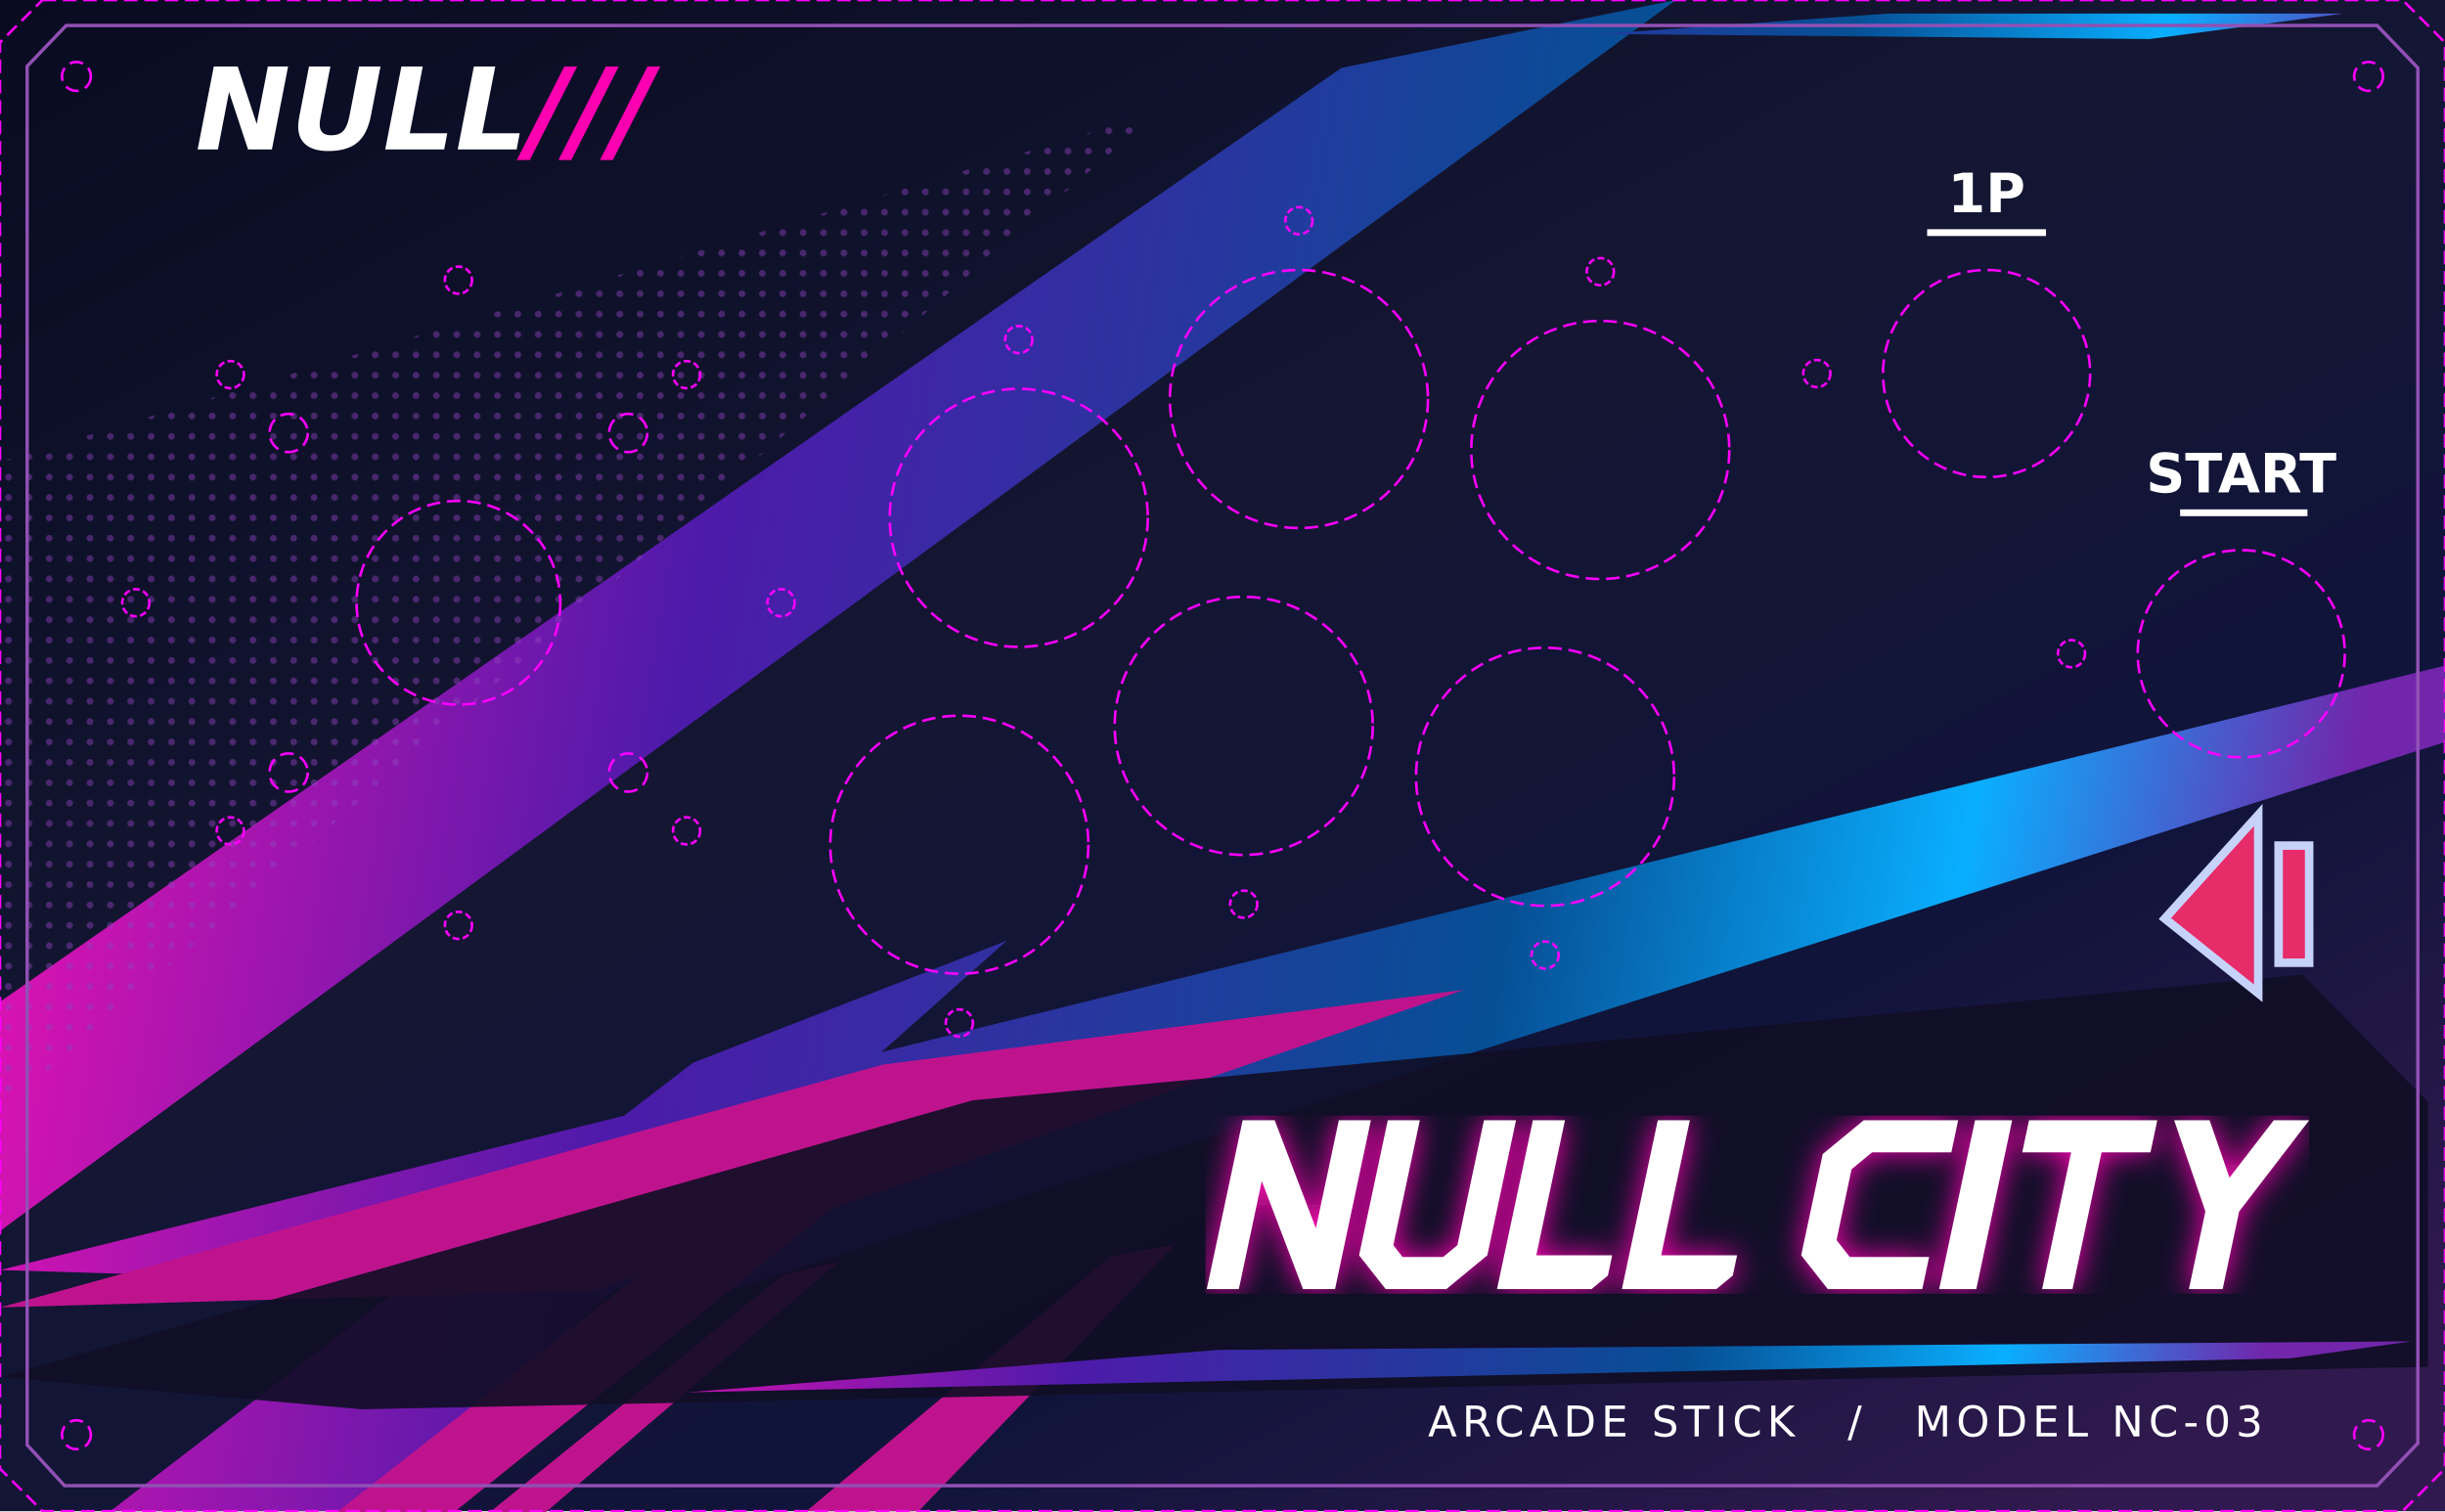
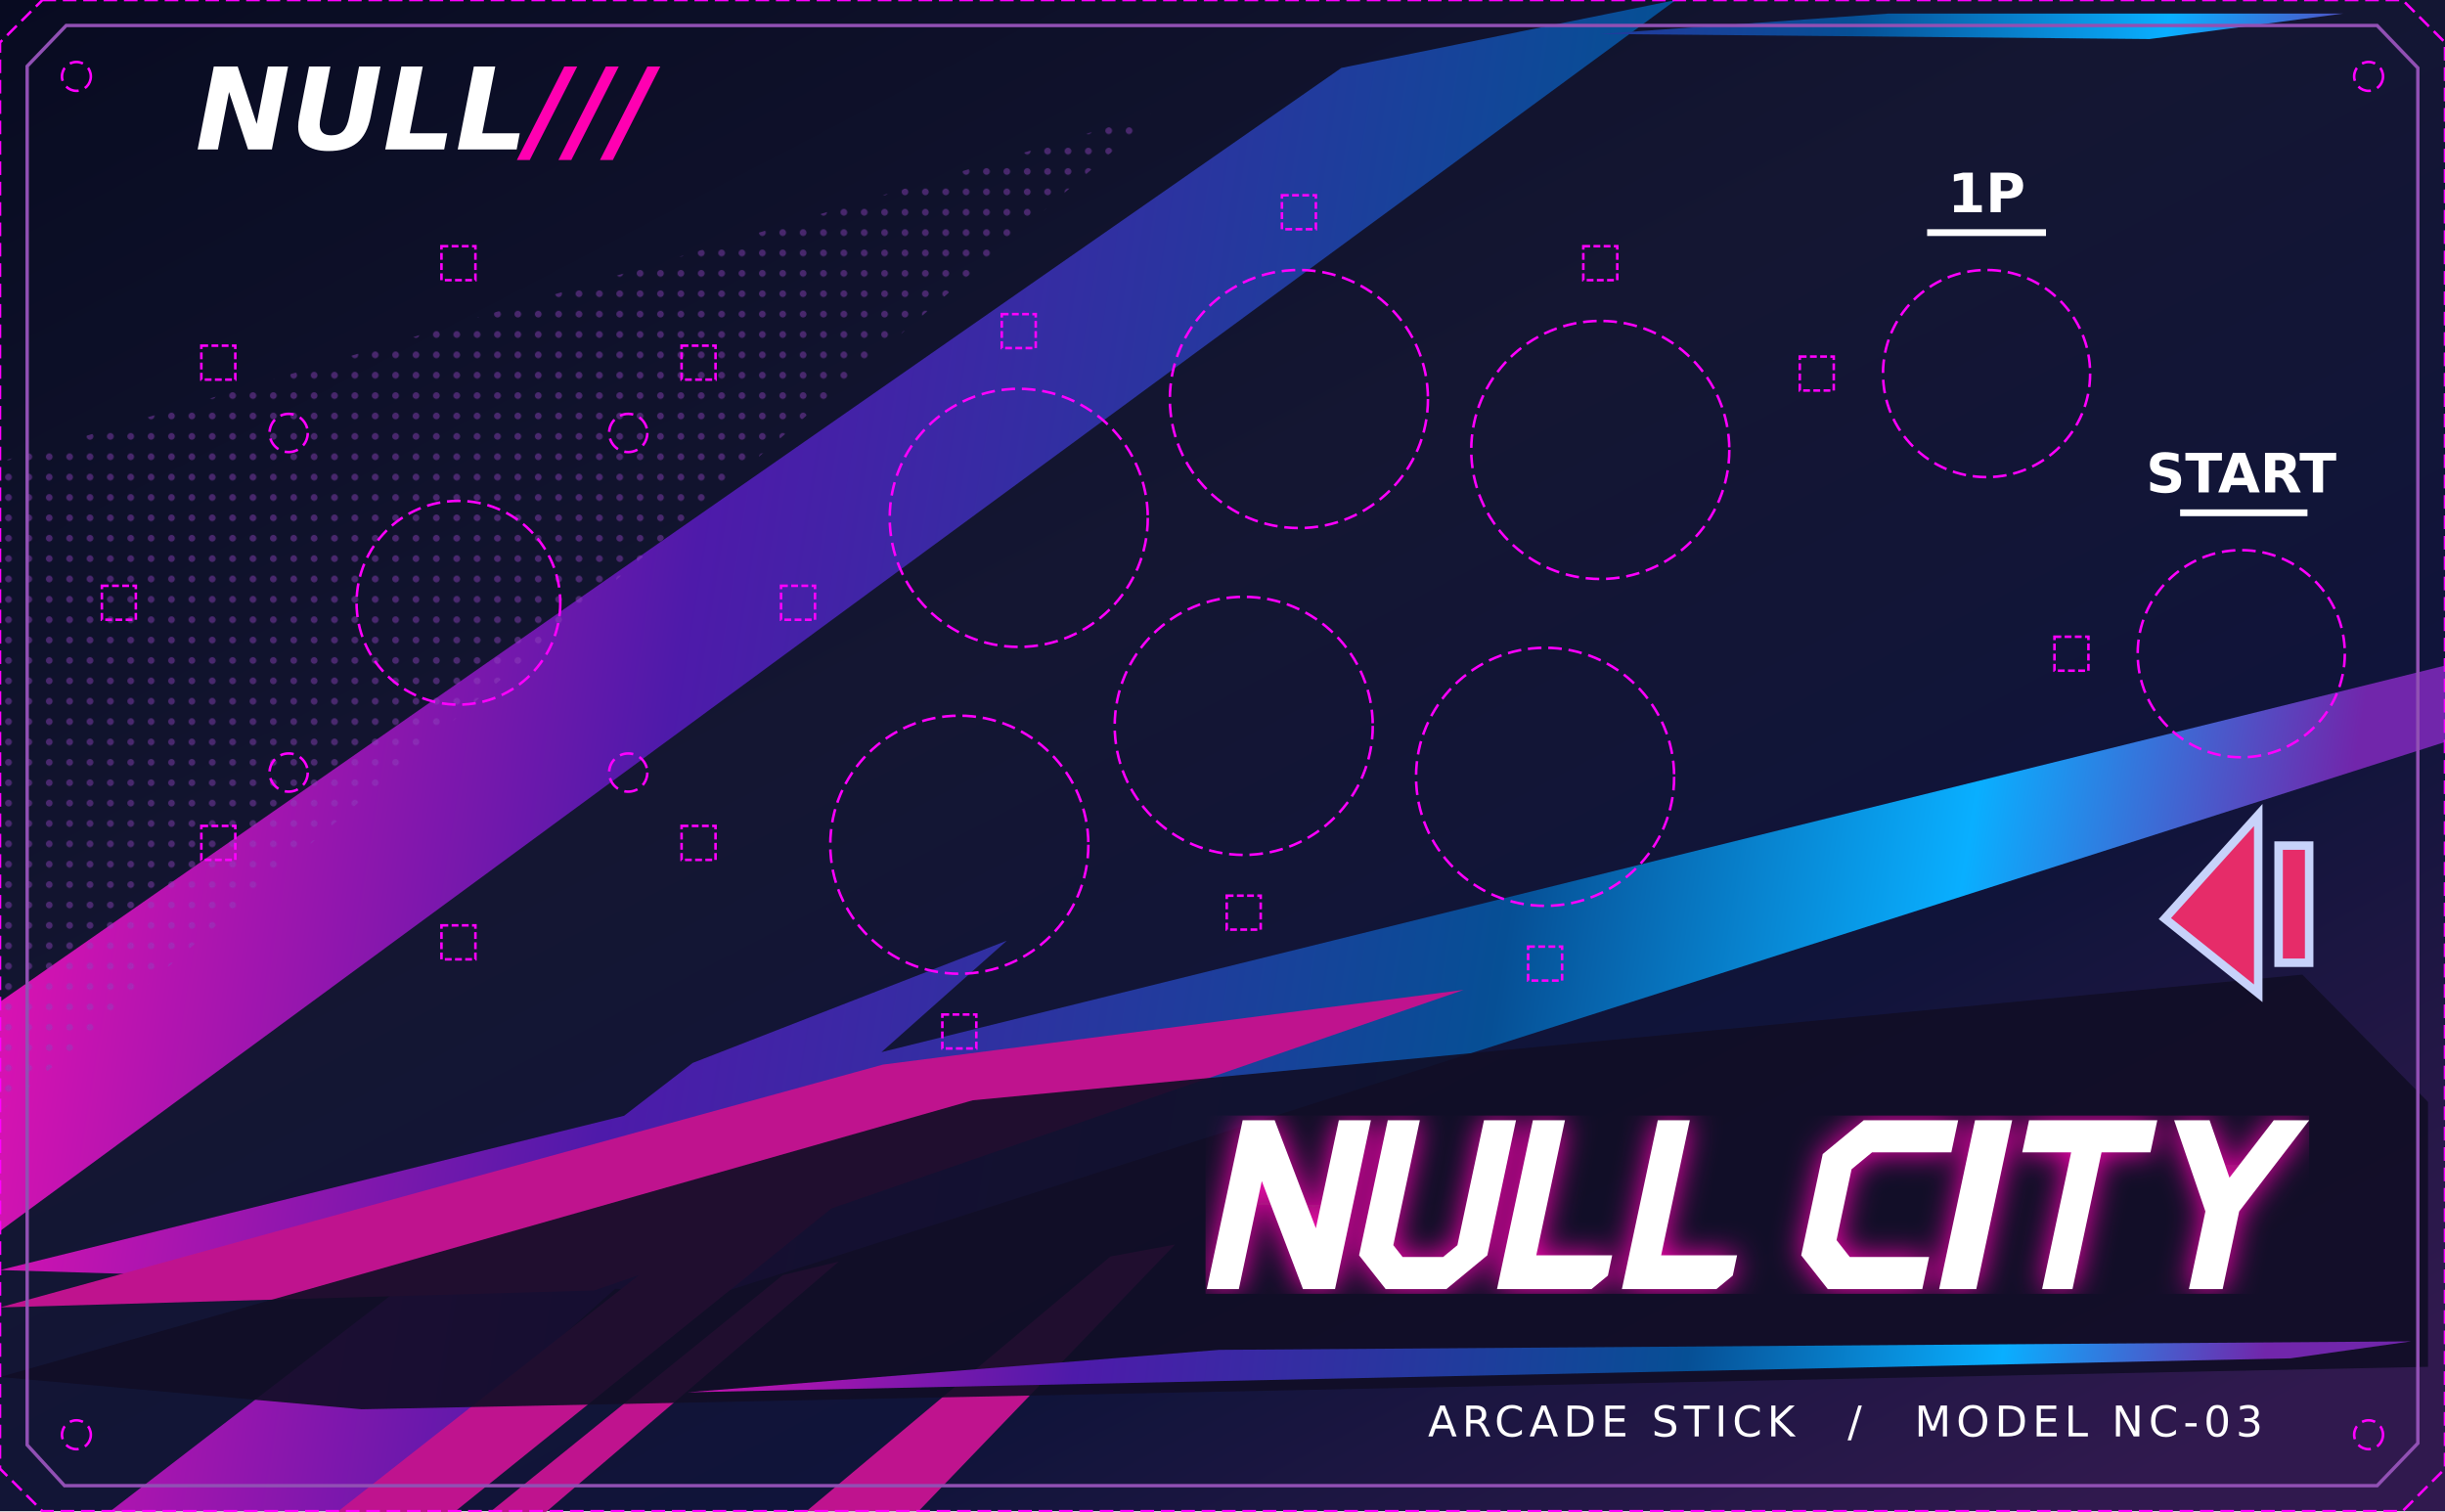
<svg xmlns="http://www.w3.org/2000/svg" width="288mm" height="178mm" viewBox="0 0 1440 890">
  <defs>
    <linearGradient id="base" x2=".84" y2="1" gradientUnits="objectBoundingBox">
      <stop stop-color="#080b21" />
      <stop offset=".44" stop-color="#141632" />
      <stop offset=".75" stop-color="#10143a" />
      <stop offset="1" stop-color="#30194e" />
    </linearGradient>
    <linearGradient id="streak" x2="1" y2=".1">
      <stop stop-color="#ff10b4" />
      <stop offset=".32" stop-color="#4e1aaa" />
      <stop offset=".67" stop-color="#064f95" />
      <stop offset=".85" stop-color="#09afff" />
      <stop offset="1" stop-color="#7126ab" />
    </linearGradient>
    <pattern id="dots" width="12" height="12" patternUnits="userSpaceOnUse">
      <circle cx="5" cy="5" r="2" fill="#8d42bb" />
    </pattern>
    <filter id="glow" x="-.2" y="-.5" width="1.4" height="2">
      <feGaussianBlur stdDeviation="9" />
    </filter>
  </defs>
  <rect width="1440" height="890" fill="url(#base)" />
  <path d="M0 590L790 40 987 0 0 725Z M0 748L1440 392 1440 437 426 761Z M65 890L408 626 593 554 215 890Z" fill="url(#streak)" />
  <path d="M0 272L682 66 0 655Z" fill="url(#dots)" opacity=".45" />
  <path d="M0 770L520 627 862 583 350 760Z M198 891L417 719 498 705 267 891Z M288 891L461 751 494 743 321 891Z M475 890L654 740 692 733 541 890Z" fill="#bf138e" />
  <path d="M0 811L573 648 1356 574 1430 649 1430 805 213 830Z" fill="#100d25" opacity=".91" />
  <path d="M405 820L718 795 1420 790 1349 800Z M942 20L1112 8H1380L1266 23Z" fill="url(#streak)" />
  <path d="M16 39L39 15H1400L1424 40V850L1400 875H38L16 851Z" fill="none" stroke="#9150b4" stroke-width="2" />
  <g font-family="DejaVu Sans" font-weight="bold" fill="#fff">
    <text x="115" y="88" font-size="67" font-style="italic">NULL<tspan fill="#ff00b1"> ///</tspan>
    </text>
    <g text-anchor="middle" font-size="32">
      <text x="1170" y="125">1P</text>
      <text x="1320" y="290">START</text>
    </g>
  </g>
  <path d="M1135 137h70 M1284 302h75" stroke="white" stroke-width="4" />
  <svg id="null-city-wordmark" x="710" y="657" width="650" height="105" viewBox="0 0 654 100">
    <g fill="#ff08b2" filter="url(#glow)">
      <polygon points="0.744,100 22.0,0 41.0,0 65.396,64 79.0,0 98.0,0 76.744,100 57.744,100 33.348,36 19.744,100" />
      <polygon points="108.0,0 127.0,0 111.271,74 116.783,81 140.783,81 149.271,74 165.0,0 184.0,0 166.995,80 142.744,100 106.744,100 90.996,80" />
      <polygon points="194.0,0 213.0,0 195.995,80 240.995,80 238.445,92 228.744,100 172.744,100" />
      <polygon points="268.0,0 287.0,0 269.995,80 314.995,80 312.445,92 302.744,100 246.744,100" />
      <polygon points="390.0,0 446.0,0 441.961,19 394.961,19 382.836,29 373.909,71 381.783,81 428.783,81 424.744,100 368.744,100 352.995,80 365.749,20" />
      <polygon points="456.0,0 478.0,0 456.744,100 434.744,100" />
      <polygon points="488.0,0 564.0,0 559.961,19 530.961,19 513.744,100 495.744,100 512.961,19 483.961,19" />
      <polygon points="574.0,0 595.0,0 606.773,34 633.0,0 654.0,0 612.522,54 602.744,100 582.744,100 592.522,54" />
    </g>
    <g fill="#fff">
      <polygon points="0.744,100 22.0,0 41.0,0 65.396,64 79.0,0 98.0,0 76.744,100 57.744,100 33.348,36 19.744,100" />
      <polygon points="108.0,0 127.0,0 111.271,74 116.783,81 140.783,81 149.271,74 165.0,0 184.0,0 166.995,80 142.744,100 106.744,100 90.996,80" />
      <polygon points="194.0,0 213.0,0 195.995,80 240.995,80 238.445,92 228.744,100 172.744,100" />
      <polygon points="268.0,0 287.0,0 269.995,80 314.995,80 312.445,92 302.744,100 246.744,100" />
      <polygon points="390.0,0 446.0,0 441.961,19 394.961,19 382.836,29 373.909,71 381.783,81 428.783,81 424.744,100 368.744,100 352.995,80 365.749,20" />
      <polygon points="456.0,0 478.0,0 456.744,100 434.744,100" />
      <polygon points="488.0,0 564.0,0 559.961,19 530.961,19 513.744,100 495.744,100 512.961,19 483.961,19" />
      <polygon points="574.0,0 595.0,0 606.773,34 633.0,0 654.0,0 612.522,54 602.744,100 582.744,100 592.522,54" />
    </g>
  </svg>
  <text x="841" y="846" font-family="DejaVu Sans" font-size="25" letter-spacing="3" fill="white">ARCADE STICK　/　MODEL NC-03</text>
  <path d="M1330 480l-55 61 55 44z M1342 498h18v69h-18z" fill="#e62c69" stroke="#c7d2fa" stroke-width="5" />
  <g id="cut-guides" fill="none" stroke="#ff00ff" stroke-width="1.5" stroke-dasharray="8 4">
    <path d="M25 0 H1415 L1440 25 V865 L1415 890 H25 L0 865 V25 Z" />
    <circle cx="600" cy="305" r="76.0" />
    <circle cx="765" cy="235" r="76.0" />
    <circle cx="565" cy="497.5" r="76.0" />
    <circle cx="942.5" cy="265" r="76.0" />
    <circle cx="732.5" cy="427.5" r="76.0" />
    <circle cx="910" cy="457.5" r="76.0" />
    <circle cx="1170" cy="220" r="61.0" />
    <circle cx="1320" cy="385" r="61.0" />
    <circle cx="270" cy="355" r="60" />
    <circle cx="170.0" cy="455.0" r="11.25" />
    <circle cx="170.0" cy="255.0" r="11.25" />
    <circle cx="370.0" cy="455.0" r="11.25" />
    <circle cx="370.0" cy="255.0" r="11.25" />
    <circle cx="45" cy="845" r="8.5" />
    <circle cx="45" cy="45" r="8.5" />
    <circle cx="1395" cy="845" r="8.5" />
    <circle cx="1395" cy="45" r="8.5" />
  </g>
  <g id="led-cut-guides" fill="none" stroke="#ff00ff" stroke-width="1.5" stroke-dasharray="4 2">
-     <circle cx="460.0" cy="355.0" r="8.0" />
-     <circle cx="404.35" cy="220.65" r="8.0" />
-     <circle cx="270.0" cy="165.0" r="8.0" />
-     <circle cx="135.65" cy="220.65" r="8.0" />
-     <circle cx="80.0" cy="355.0" r="8.0" />
-     <circle cx="135.65" cy="489.35" r="8.0" />
-     <circle cx="270.0" cy="545.0" r="8.0" />
-     <circle cx="404.35" cy="489.35" r="8.0" />
-     <circle cx="600" cy="200" r="8.0" />
-     <circle cx="765" cy="130" r="8.0" />
-     <circle cx="565" cy="602.5" r="8.0" />
-     <circle cx="942.5" cy="160" r="8.0" />
-     <circle cx="732.5" cy="532.5" r="8.0" />
-     <circle cx="910" cy="562.5" r="8.0" />
-     <circle cx="1070" cy="220" r="8.0" />
-     <circle cx="1220" cy="385" r="8.0" />
+     <rect x="460.0" y="345.0" width="20.0" height="20.0" />
+     <rect x="401.421" y="203.579" width="20.0" height="20.0" />
+     <rect x="260.0" y="145.0" width="20.0" height="20.0" />
+     <rect x="118.579" y="203.579" width="20.0" height="20.0" />
+     <rect x="60.0" y="345.0" width="20.0" height="20.0" />
+     <rect x="118.579" y="486.421" width="20.0" height="20.0" />
+     <rect x="260.0" y="545.0" width="20.0" height="20.0" />
+     <rect x="401.421" y="486.421" width="20.0" height="20.0" />
+     <rect x="590.0" y="185.0" width="20.0" height="20.0" />
+     <rect x="755.0" y="115.0" width="20.0" height="20.0" />
+     <rect x="555.0" y="597.5" width="20.0" height="20.0" />
+     <rect x="932.5" y="145.0" width="20.0" height="20.0" />
+     <rect x="722.5" y="527.5" width="20.0" height="20.0" />
+     <rect x="900.0" y="557.5" width="20.0" height="20.0" />
+     <rect x="1060.0" y="210.0" width="20.0" height="20.0" />
+     <rect x="1210.0" y="375.0" width="20.0" height="20.0" />
  </g>
</svg>
